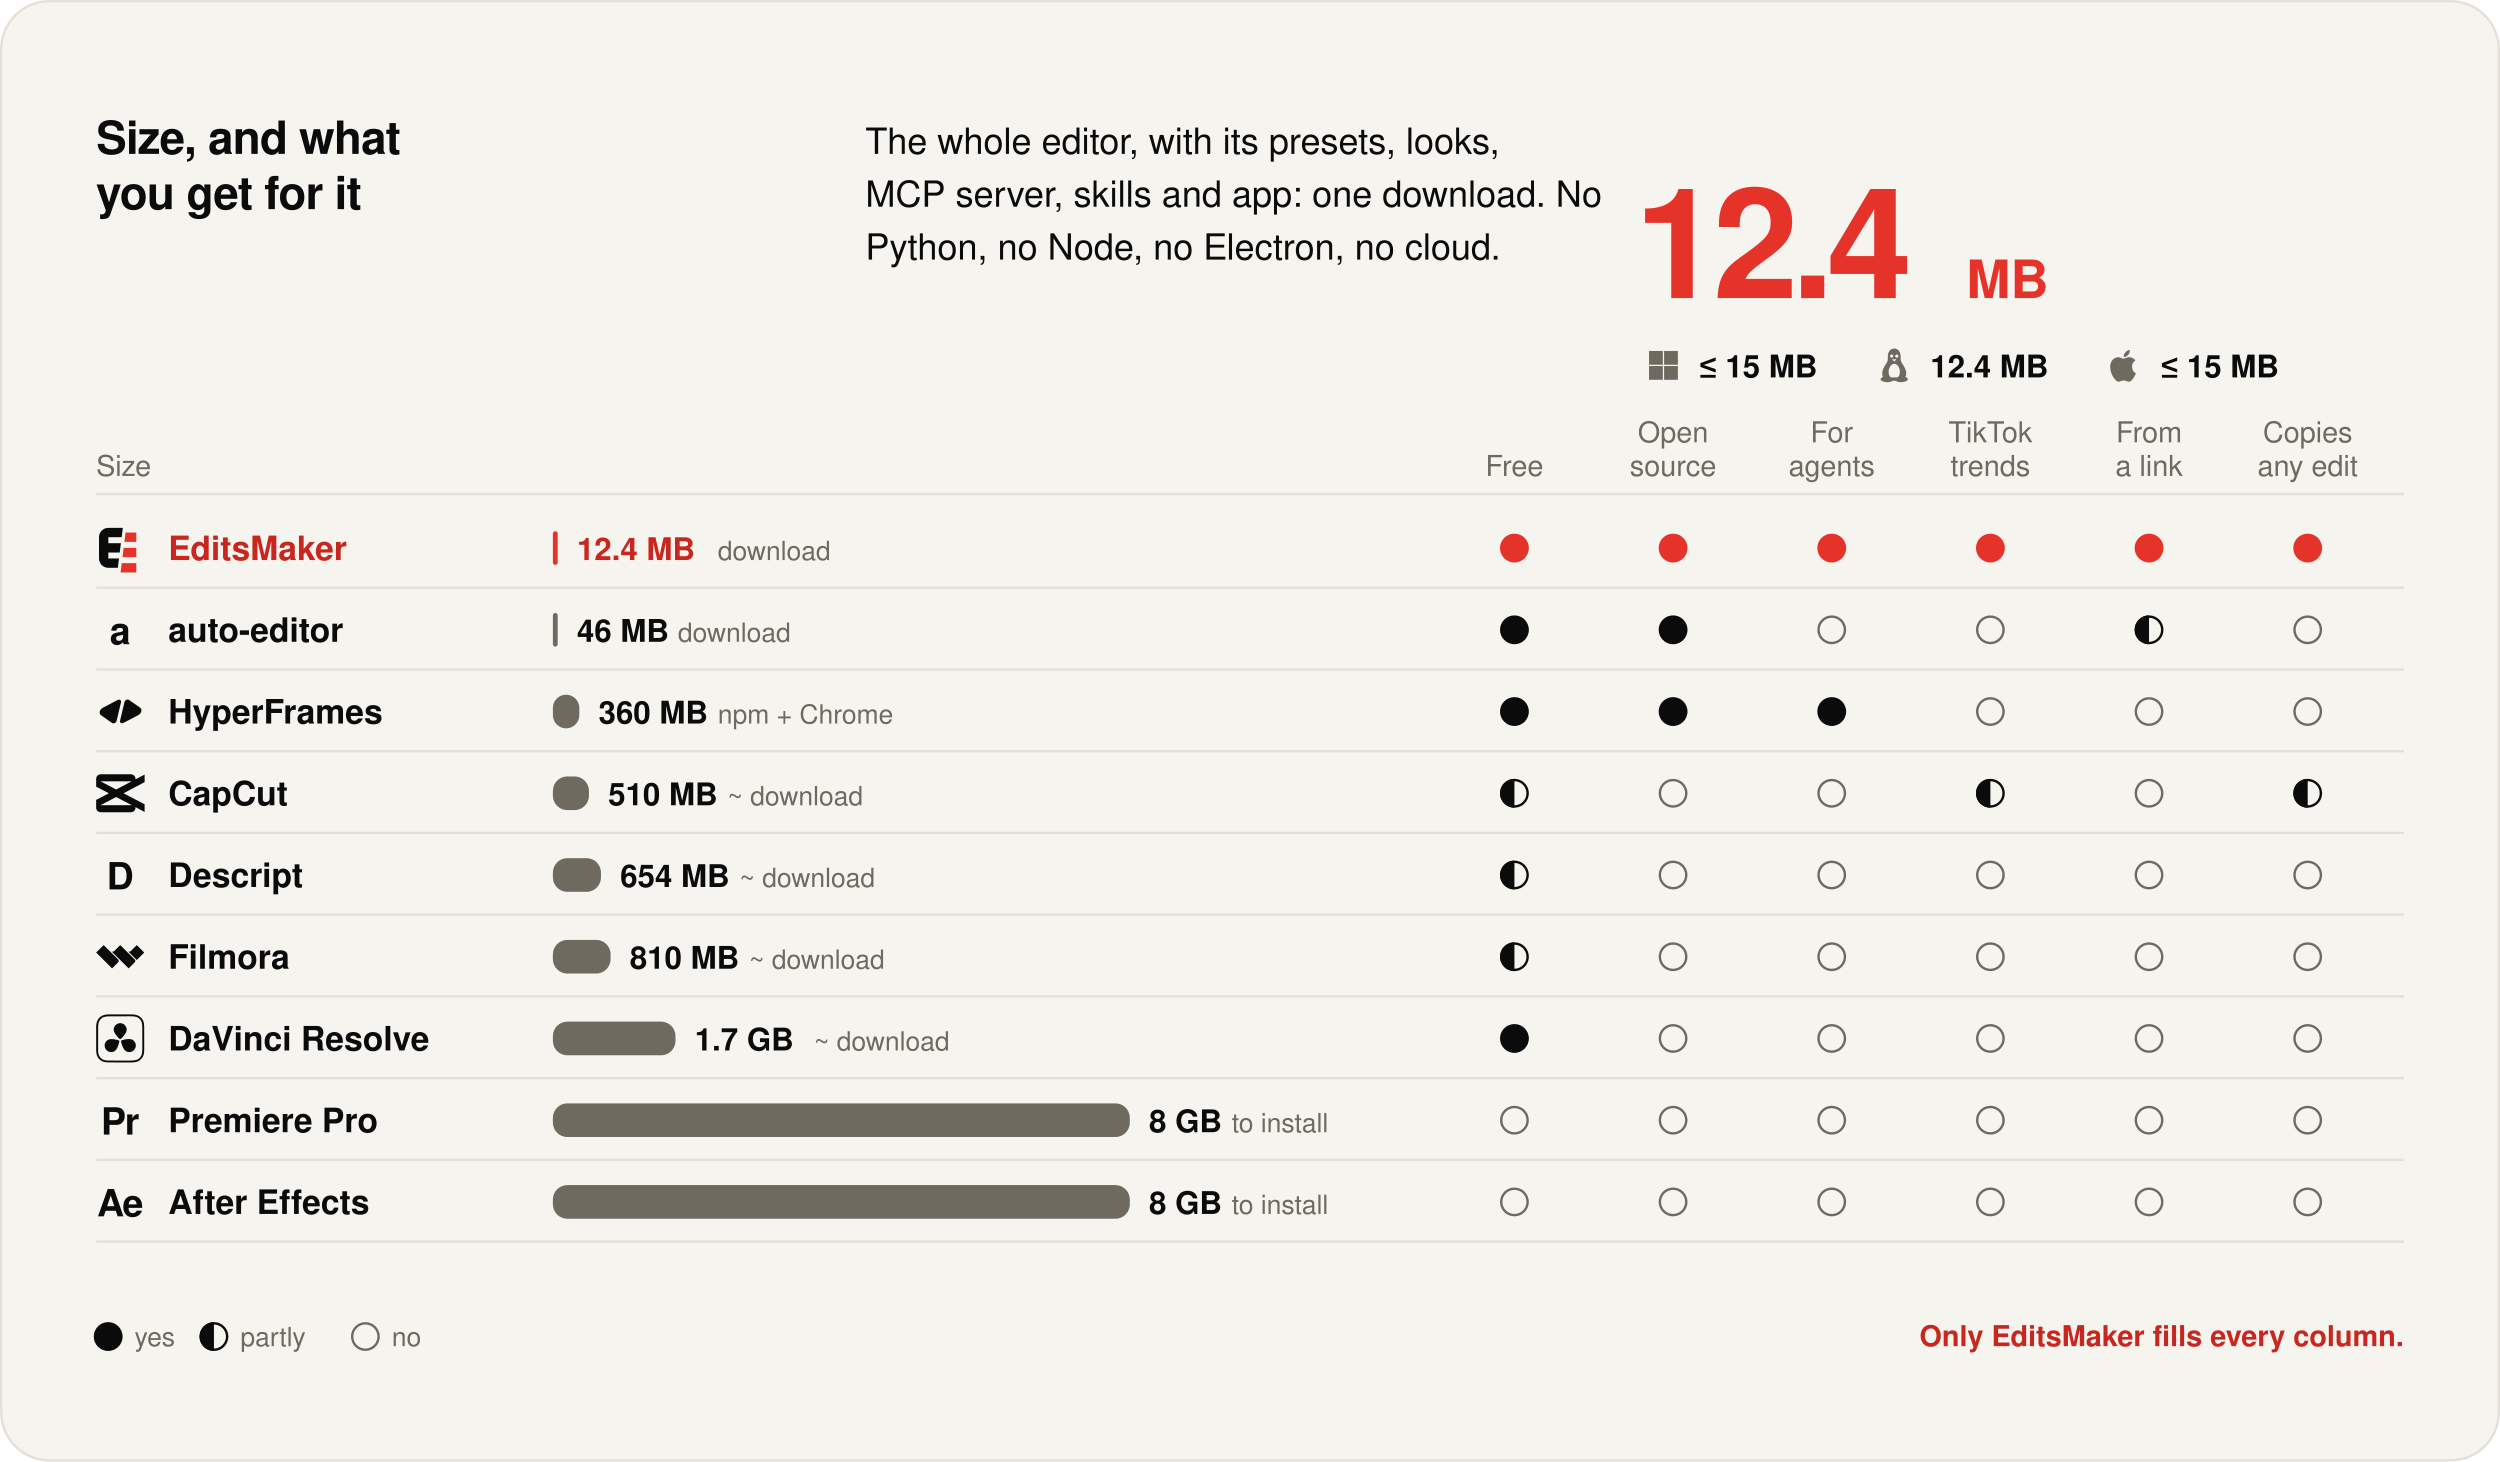
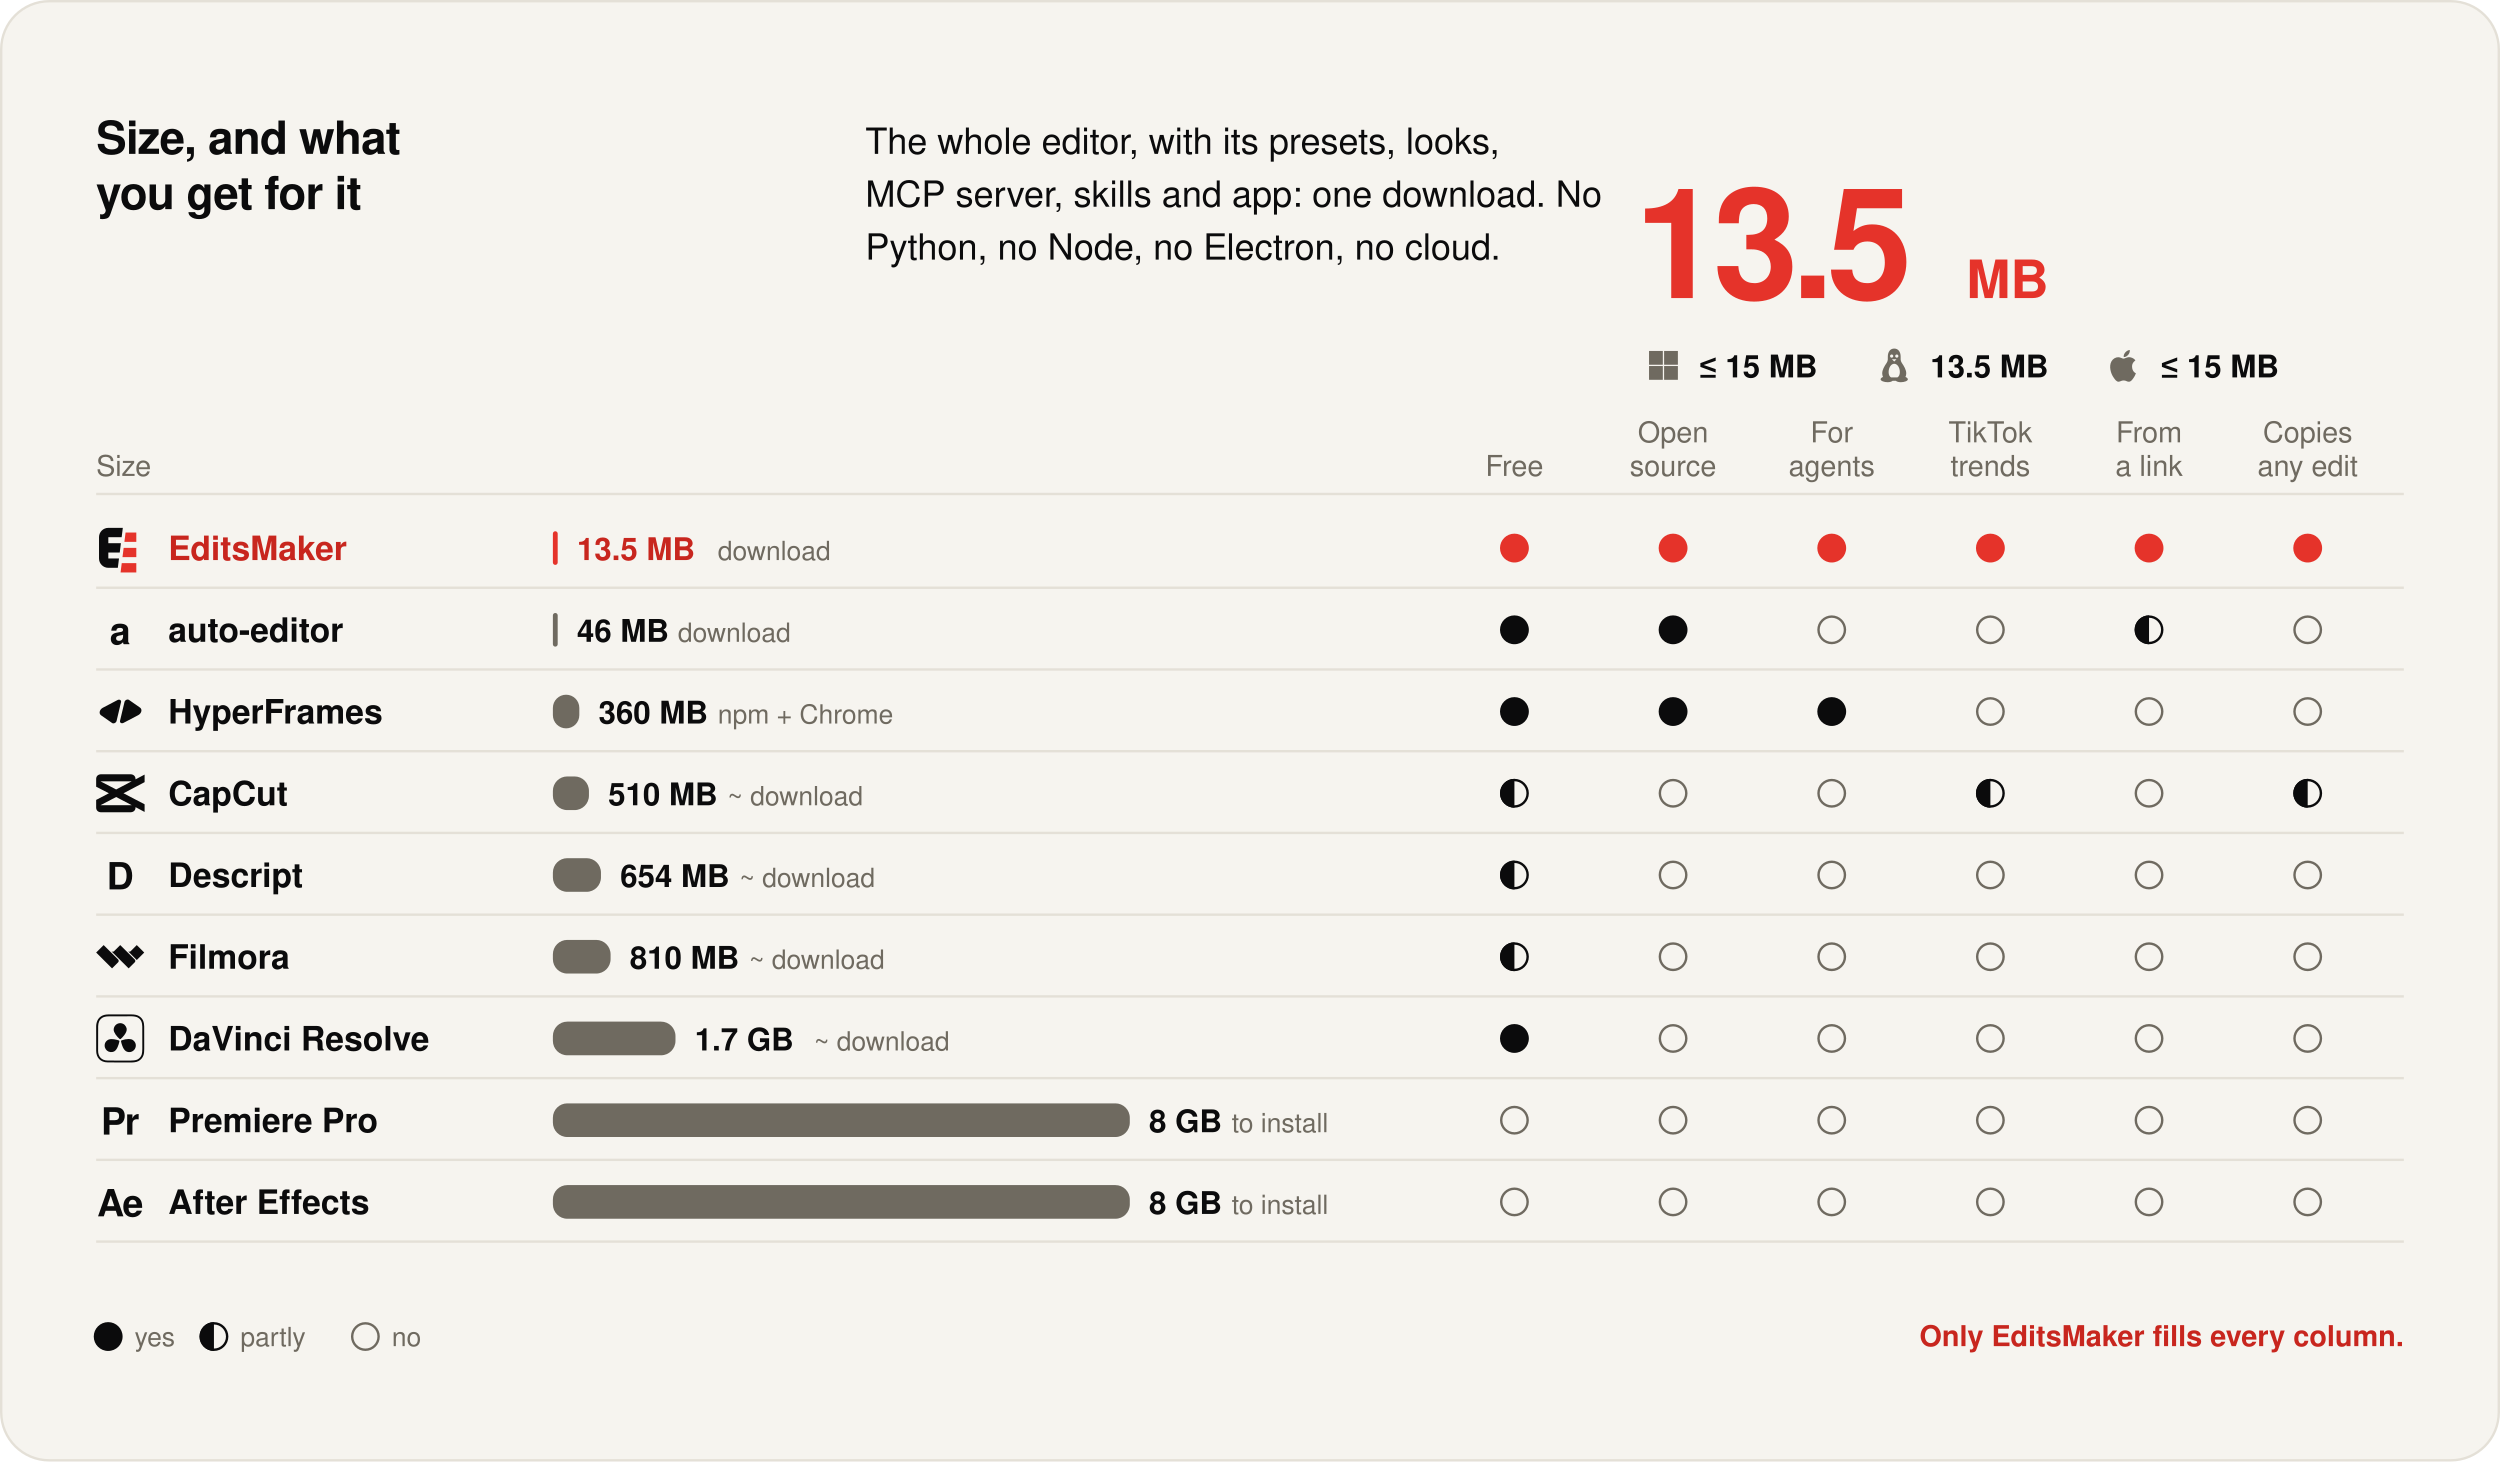
- <svg xmlns="http://www.w3.org/2000/svg" width="1040" height="608" viewBox="0 0 1040 608" role="img" aria-label="EditsMaker against other editors. Download: EditsMaker 12.4 MB with its desktop app (Linux 12.4, Windows and macOS under 15), auto-editor 46 MB, HyperFrames about 360 MB with its Chrome, CapCut about 510 MB, Descript about 654 MB, Filmora about 810 MB, DaVinci Resolve about 1.7 GB, Premiere Pro and After Effects 8 GB each to install.">
+ <svg xmlns="http://www.w3.org/2000/svg" width="1040" height="608" viewBox="0 0 1040 608" role="img" aria-label="EditsMaker against other editors. Download: EditsMaker 13.5 MB with its desktop app (Linux 13.5, Windows and macOS under 15), auto-editor 46 MB, HyperFrames about 360 MB with its Chrome, CapCut about 510 MB, Descript about 654 MB, Filmora about 810 MB, DaVinci Resolve about 1.7 GB, Premiere Pro and After Effects 8 GB each to install.">
  <rect x="0.5" y="0.5" width="1039" height="607" rx="20" fill="#F6F4EF" stroke="#E4E0D7" />
  <g transform="translate(40,40)">
    <text x="0" y="24" font-family="Helvetica Neue, Helvetica, Arial, Liberation Sans, sans-serif" font-weight="700" font-size="19" fill="#0B0B0C" text-anchor="start" letter-spacing="-0.3">Size, and what</text>
    <text x="0" y="47" font-family="Helvetica Neue, Helvetica, Arial, Liberation Sans, sans-serif" font-weight="700" font-size="19" fill="#0B0B0C" text-anchor="start" letter-spacing="-0.3">you get for it</text>
    <text x="320" y="24" font-family="Helvetica Neue, Helvetica, Arial, Liberation Sans, sans-serif" font-weight="300" font-size="15" fill="#0B0B0C" text-anchor="start" letter-spacing="0">The whole editor, with its presets, looks,</text>
    <text x="320" y="46" font-family="Helvetica Neue, Helvetica, Arial, Liberation Sans, sans-serif" font-weight="300" font-size="15" fill="#0B0B0C" text-anchor="start" letter-spacing="0">MCP server, skills and app: one download. No</text>
    <text x="320" y="68" font-family="Helvetica Neue, Helvetica, Arial, Liberation Sans, sans-serif" font-weight="300" font-size="15" fill="#0B0B0C" text-anchor="start" letter-spacing="0">Python, no Node, no Electron, no cloud.</text>
-     <text x="640" y="84" font-family="Helvetica Neue, Helvetica, Arial, Liberation Sans, sans-serif" font-weight="700" font-size="64" fill="#E5332A" text-anchor="start" letter-spacing="-3">12.4</text>
+     <text x="640" y="84" font-family="Helvetica Neue, Helvetica, Arial, Liberation Sans, sans-serif" font-weight="700" font-size="64" fill="#E5332A" text-anchor="start" letter-spacing="-3">13.5</text>
    <text x="778" y="84" font-family="Helvetica Neue, Helvetica, Arial, Liberation Sans, sans-serif" font-weight="700" font-size="22" fill="#E5332A" text-anchor="start" letter-spacing="0">MB</text>
    <path transform="translate(644,104) scale(0.6667)" d="M3 3h8.6v8.6H3zM12.4 3H21v8.6h-8.6zM3 12.4h8.6V21H3zM12.4 12.4H21V21h-8.6z" fill="#6F6A60" fill-rule="evenodd" />
    <text x="667" y="117" font-family="Helvetica Neue, Helvetica, Arial, Liberation Sans, sans-serif" font-weight="700" font-size="13" fill="#0B0B0C" text-anchor="start" letter-spacing="0">≤ 15 MB</text>
    <path transform="translate(740,104) scale(0.6667)" d="M12 1.5c-2.6 0-4 2.2-4 5 0 1.4.2 2.5-.7 3.9C5.8 12.6 4.5 14.8 4.5 17c0 .9.2 1.6.5 2.2-.9.4-1.5.9-1.5 1.5 0 1 2.2 1.8 4.4 1.8 1.4 0 2.6-.4 3.1-.9h2c.5.5 1.7.9 3.1.9 2.2 0 4.4-.8 4.4-1.8 0-.6-.6-1.1-1.5-1.5.3-.6.5-1.3.5-2.2 0-2.2-1.3-4.4-2.8-6.6-.9-1.4-.7-2.5-.7-3.9 0-2.8-1.4-5-4-5zM10.4 5.2a1 1 0 1 0 0 2 1 1 0 0 0 0-2zm3.2 0a1 1 0 1 0 0 2 1 1 0 0 0 0-2zM12 11c-2 0-3.5 2.4-3.5 5.2 0 1.7.6 2.8 1.5 3.3h4c.9-.5 1.5-1.6 1.5-3.3 0-2.8-1.5-5.2-3.5-5.2z M10.6 8.2h2.8L12 9.6z" fill="#6F6A60" fill-rule="evenodd" />
-     <text x="763" y="117" font-family="Helvetica Neue, Helvetica, Arial, Liberation Sans, sans-serif" font-weight="700" font-size="13" fill="#0B0B0C" text-anchor="start" letter-spacing="0">12.4 MB</text>
+     <text x="763" y="117" font-family="Helvetica Neue, Helvetica, Arial, Liberation Sans, sans-serif" font-weight="700" font-size="13" fill="#0B0B0C" text-anchor="start" letter-spacing="0">13.5 MB</text>
    <path transform="translate(836,104) scale(0.6667)" d="M16.4 12.6c0-2.4 2-3.6 2.1-3.7-1.2-1.7-3-1.9-3.6-2-1.5-.2-3 .9-3.8.9-.8 0-2-.9-3.3-.9-1.7 0-3.3 1-4.2 2.5-1.8 3.1-.5 7.7 1.3 10.2.8 1.2 1.8 2.6 3.1 2.6 1.2-.1 1.7-.8 3.2-.8s1.9.8 3.2.8c1.3 0 2.2-1.3 3-2.5 1-1.4 1.3-2.7 1.4-2.8-.1 0-2.4-.9-2.4-4.3zM14 5.4c.7-.8 1.1-1.9 1-3-1 0-2.1.7-2.8 1.5-.6.7-1.2 1.8-1 2.9 1.1.1 2.1-.6 2.8-1.4z" fill="#6F6A60" fill-rule="evenodd" />
    <text x="859" y="117" font-family="Helvetica Neue, Helvetica, Arial, Liberation Sans, sans-serif" font-weight="700" font-size="13" fill="#0B0B0C" text-anchor="start" letter-spacing="0">≤ 15 MB</text>
    <text x="0" y="158" font-family="Helvetica Neue, Helvetica, Arial, Liberation Sans, sans-serif" font-weight="400" font-size="12" fill="#6F6A60" text-anchor="start" letter-spacing="0">Size</text>
    <line x1="0" y1="165.5" x2="960" y2="165.5" stroke="#E4E0D7" stroke-width="1" />
    <text x="590" y="158" font-family="Helvetica Neue, Helvetica, Arial, Liberation Sans, sans-serif" font-weight="400" font-size="12" fill="#6F6A60" text-anchor="middle" letter-spacing="0">Free</text>
    <text x="656" y="158" font-family="Helvetica Neue, Helvetica, Arial, Liberation Sans, sans-serif" font-weight="400" font-size="12" fill="#6F6A60" text-anchor="middle" letter-spacing="0">source</text>
    <text x="656" y="144" font-family="Helvetica Neue, Helvetica, Arial, Liberation Sans, sans-serif" font-weight="400" font-size="12" fill="#6F6A60" text-anchor="middle" letter-spacing="0">Open</text>
    <text x="722" y="158" font-family="Helvetica Neue, Helvetica, Arial, Liberation Sans, sans-serif" font-weight="400" font-size="12" fill="#6F6A60" text-anchor="middle" letter-spacing="0">agents</text>
    <text x="722" y="144" font-family="Helvetica Neue, Helvetica, Arial, Liberation Sans, sans-serif" font-weight="400" font-size="12" fill="#6F6A60" text-anchor="middle" letter-spacing="0">For</text>
    <text x="788" y="158" font-family="Helvetica Neue, Helvetica, Arial, Liberation Sans, sans-serif" font-weight="400" font-size="12" fill="#6F6A60" text-anchor="middle" letter-spacing="0">trends</text>
    <text x="788" y="144" font-family="Helvetica Neue, Helvetica, Arial, Liberation Sans, sans-serif" font-weight="400" font-size="12" fill="#6F6A60" text-anchor="middle" letter-spacing="0">TikTok</text>
    <text x="854" y="158" font-family="Helvetica Neue, Helvetica, Arial, Liberation Sans, sans-serif" font-weight="400" font-size="12" fill="#6F6A60" text-anchor="middle" letter-spacing="0">a link</text>
    <text x="854" y="144" font-family="Helvetica Neue, Helvetica, Arial, Liberation Sans, sans-serif" font-weight="400" font-size="12" fill="#6F6A60" text-anchor="middle" letter-spacing="0">From</text>
    <text x="920" y="158" font-family="Helvetica Neue, Helvetica, Arial, Liberation Sans, sans-serif" font-weight="400" font-size="12" fill="#6F6A60" text-anchor="middle" letter-spacing="0">any edit</text>
    <text x="920" y="144" font-family="Helvetica Neue, Helvetica, Arial, Liberation Sans, sans-serif" font-weight="400" font-size="12" fill="#6F6A60" text-anchor="middle" letter-spacing="0">Copies</text>
    <g transform="translate(-3.8,174.6) scale(0.2770833)">
      <defs>
        <clipPath id="lm0178">
          <polygon points="0,0 56,0 44,96 0,96" />
        </clipPath>
        <clipPath id="rm0178">
          <polygon points="61,0 96,0 96,96 49,96" />
        </clipPath>
      </defs>
      <g clip-path="url(#lm0178)">
        <path d="M32,18 H74 V32 H32 V41 H74 V55 H32 V64 H74 V78 H32 A14,14 0 0 1 18,64 V32 A14,14 0 0 1 32,18 Z" fill="#0B0B0C" />
      </g>
      <g clip-path="url(#rm0178)">
        <path d="M32,18 H74 V32 H32 V41 H74 V55 H32 V64 H74 V78 H32 A14,14 0 0 1 18,64 V32 A14,14 0 0 1 32,18 Z" fill="#E5332A" transform="translate(0,7)" />
      </g>
    </g>
    <text x="30" y="193" font-family="Helvetica Neue, Helvetica, Arial, Liberation Sans, sans-serif" font-weight="700" font-size="14" fill="#C8261E" text-anchor="start" letter-spacing="0">EditsMaker</text>
    <rect x="190" y="181" width="2" height="14" rx="1" fill="#E5332A" />
-     <text x="200" y="193" font-family="Helvetica Neue, Helvetica, Arial, Liberation Sans, sans-serif" font-weight="700" font-size="13" fill="#C8261E" text-anchor="start" letter-spacing="0">12.4 MB</text>
+     <text x="200" y="193" font-family="Helvetica Neue, Helvetica, Arial, Liberation Sans, sans-serif" font-weight="700" font-size="13" fill="#C8261E" text-anchor="start" letter-spacing="0">13.5 MB</text>
    <text x="258.6" y="193" font-family="Helvetica Neue, Helvetica, Arial, Liberation Sans, sans-serif" font-weight="400" font-size="11" fill="#6F6A60" text-anchor="start" letter-spacing="0">download</text>
    <circle cx="590" cy="188" r="6" fill="#E5332A" />
    <circle cx="656" cy="188" r="6" fill="#E5332A" />
    <circle cx="722" cy="188" r="6" fill="#E5332A" />
    <circle cx="788" cy="188" r="6" fill="#E5332A" />
    <circle cx="854" cy="188" r="6" fill="#E5332A" />
    <circle cx="920" cy="188" r="6" fill="#E5332A" />
    <line x1="0" y1="204.5" x2="960" y2="204.5" stroke="#E4E0D7" stroke-width="1" />
    <text x="10.0" y="228.0" font-family="Helvetica Neue, Helvetica, Arial, Liberation Sans, sans-serif" font-weight="700" font-size="15.6" fill="#0B0B0C" text-anchor="middle" letter-spacing="-0.5">a</text>
    <text x="30" y="227" font-family="Helvetica Neue, Helvetica, Arial, Liberation Sans, sans-serif" font-weight="700" font-size="14" fill="#0B0B0C" text-anchor="start" letter-spacing="0">auto-editor</text>
    <rect x="190" y="215" width="2" height="14" rx="1" fill="#6F6A60" />
    <text x="200" y="227" font-family="Helvetica Neue, Helvetica, Arial, Liberation Sans, sans-serif" font-weight="700" font-size="13" fill="#0B0B0C" text-anchor="start" letter-spacing="0">46 MB</text>
    <text x="242.0" y="227" font-family="Helvetica Neue, Helvetica, Arial, Liberation Sans, sans-serif" font-weight="400" font-size="11" fill="#6F6A60" text-anchor="start" letter-spacing="0">download</text>
    <circle cx="590" cy="222" r="6" fill="#0B0B0C" />
    <circle cx="656" cy="222" r="6" fill="#0B0B0C" />
    <circle cx="722" cy="222" r="5.5" fill="none" stroke="#6F6A60" />
    <circle cx="788" cy="222" r="5.5" fill="none" stroke="#6F6A60" />
    <circle cx="854" cy="222" r="5.5" fill="none" stroke="#0B0B0C" />
    <path d="M854,216 A6,6 0 0 0 854,228 Z" fill="#0B0B0C" />
    <circle cx="920" cy="222" r="5.5" fill="none" stroke="#6F6A60" />
    <line x1="0" y1="238.5" x2="960" y2="238.5" stroke="#E4E0D7" stroke-width="1" />
    <path transform="translate(0,246) scale(0.2)" d="M10.185 57.802L33.114 73.831C36.22 75.998 41.517 73.543 42.482 69.498L51.761 30.427C52.725 26.382 48.58 23.928 44.46 26.094L13.917 42.123C6.967 45.768 4.976 54.158 10.185 57.802Z M87.513 57.514L56.97 73.543C52.837 75.71 48.705 73.255 49.669 69.21L58.948 30.139C59.913 26.094 65.21 23.64 68.315 25.806L91.245 41.835C96.467 45.48 94.463 53.87 87.513 57.514Z" fill="#0B0B0C" fill-rule="evenodd" />
    <text x="30" y="261" font-family="Helvetica Neue, Helvetica, Arial, Liberation Sans, sans-serif" font-weight="700" font-size="14" fill="#0B0B0C" text-anchor="start" letter-spacing="0">HyperFrames</text>
    <rect x="190" y="249" width="11" height="14" rx="5.5" fill="#6F6A60" />
    <text x="209" y="261" font-family="Helvetica Neue, Helvetica, Arial, Liberation Sans, sans-serif" font-weight="700" font-size="13" fill="#0B0B0C" text-anchor="start" letter-spacing="0">360 MB</text>
    <text x="258.6" y="261" font-family="Helvetica Neue, Helvetica, Arial, Liberation Sans, sans-serif" font-weight="400" font-size="11" fill="#6F6A60" text-anchor="start" letter-spacing="0">npm + Chrome</text>
    <circle cx="590" cy="256" r="6" fill="#0B0B0C" />
    <circle cx="656" cy="256" r="6" fill="#0B0B0C" />
    <circle cx="722" cy="256" r="6" fill="#0B0B0C" />
    <circle cx="788" cy="256" r="5.5" fill="none" stroke="#6F6A60" />
    <circle cx="854" cy="256" r="5.5" fill="none" stroke="#6F6A60" />
    <circle cx="920" cy="256" r="5.5" fill="none" stroke="#6F6A60" />
    <line x1="0" y1="272.5" x2="960" y2="272.5" stroke="#E4E0D7" stroke-width="1" />
    <path transform="translate(0,280) scale(0.8333)" d="M24.189 6.442V2.671l-4.535 2.383V4.91c.002-1.505-1.078-2.411-2.638-2.411H2.64C.993 2.5 0 3.407 0 4.91V8.72L6.354 12 0 15.316v3.8C0 20.595 1 21.5 2.64 21.5h14.373c1.56 0 2.639-.907 2.639-2.382v-.197l4.536 2.409v-3.828L13.64 12 24.19 6.443zM9.982 13.873l7.797 4.083H2.157l7.825-4.083zm7.741-7.828l-7.742 4.057-7.825-4.057h15.567z" fill="#0B0B0C" fill-rule="evenodd" />
    <text x="30" y="295" font-family="Helvetica Neue, Helvetica, Arial, Liberation Sans, sans-serif" font-weight="700" font-size="14" fill="#0B0B0C" text-anchor="start" letter-spacing="0">CapCut</text>
    <rect x="190" y="283" width="15" height="14" rx="6" fill="#6F6A60" />
    <text x="213" y="295" font-family="Helvetica Neue, Helvetica, Arial, Liberation Sans, sans-serif" font-weight="700" font-size="13" fill="#0B0B0C" text-anchor="start" letter-spacing="0">510 MB</text>
    <text x="262.6" y="295" font-family="Helvetica Neue, Helvetica, Arial, Liberation Sans, sans-serif" font-weight="400" font-size="11" fill="#6F6A60" text-anchor="start" letter-spacing="0">~ download</text>
    <circle cx="590" cy="290" r="5.5" fill="none" stroke="#0B0B0C" />
    <path d="M590,284 A6,6 0 0 0 590,296 Z" fill="#0B0B0C" />
    <circle cx="656" cy="290" r="5.5" fill="none" stroke="#6F6A60" />
    <circle cx="722" cy="290" r="5.5" fill="none" stroke="#6F6A60" />
    <circle cx="788" cy="290" r="5.5" fill="none" stroke="#0B0B0C" />
    <path d="M788,284 A6,6 0 0 0 788,296 Z" fill="#0B0B0C" />
    <circle cx="854" cy="290" r="5.5" fill="none" stroke="#6F6A60" />
    <circle cx="920" cy="290" r="5.5" fill="none" stroke="#0B0B0C" />
    <path d="M920,284 A6,6 0 0 0 920,296 Z" fill="#0B0B0C" />
    <line x1="0" y1="306.5" x2="960" y2="306.5" stroke="#E4E0D7" stroke-width="1" />
    <text x="10.0" y="330.0" font-family="Helvetica Neue, Helvetica, Arial, Liberation Sans, sans-serif" font-weight="700" font-size="15.6" fill="#0B0B0C" text-anchor="middle" letter-spacing="-0.5">D</text>
    <text x="30" y="329" font-family="Helvetica Neue, Helvetica, Arial, Liberation Sans, sans-serif" font-weight="700" font-size="14" fill="#0B0B0C" text-anchor="start" letter-spacing="0">Descript</text>
    <rect x="190" y="317" width="20" height="14" rx="6" fill="#6F6A60" />
    <text x="218" y="329" font-family="Helvetica Neue, Helvetica, Arial, Liberation Sans, sans-serif" font-weight="700" font-size="13" fill="#0B0B0C" text-anchor="start" letter-spacing="0">654 MB</text>
    <text x="267.6" y="329" font-family="Helvetica Neue, Helvetica, Arial, Liberation Sans, sans-serif" font-weight="400" font-size="11" fill="#6F6A60" text-anchor="start" letter-spacing="0">~ download</text>
    <circle cx="590" cy="324" r="5.5" fill="none" stroke="#0B0B0C" />
    <path d="M590,318 A6,6 0 0 0 590,330 Z" fill="#0B0B0C" />
    <circle cx="656" cy="324" r="5.5" fill="none" stroke="#6F6A60" />
    <circle cx="722" cy="324" r="5.5" fill="none" stroke="#6F6A60" />
    <circle cx="788" cy="324" r="5.5" fill="none" stroke="#6F6A60" />
    <circle cx="854" cy="324" r="5.5" fill="none" stroke="#6F6A60" />
    <circle cx="920" cy="324" r="5.5" fill="none" stroke="#6F6A60" />
    <line x1="0" y1="340.5" x2="960" y2="340.5" stroke="#E4E0D7" stroke-width="1" />
    <path transform="translate(0,348) scale(0.8333)" d="M16.216 17.814 7.704 9.368l.02-.02c.391.239.91.19 1.249-.147l3.041-3.016 7.241 7.184c.397.394.402 1.029.005 1.426l-3.044 3.019Zm-5.253-3.017-3.03 3.017L0 9.915l3.746-3.73 7.217 7.187a1.005 1.005 0 0 1 0 1.425ZM24 9.913l-3.725 3.727L16 9.367l.02-.021c.388.239.903.19 1.239-.146l3.014-3.015L24 9.913Z" fill="#0B0B0C" fill-rule="evenodd" />
    <text x="30" y="363" font-family="Helvetica Neue, Helvetica, Arial, Liberation Sans, sans-serif" font-weight="700" font-size="14" fill="#0B0B0C" text-anchor="start" letter-spacing="0">Filmora</text>
    <rect x="190" y="351" width="24" height="14" rx="6" fill="#6F6A60" />
    <text x="222" y="363" font-family="Helvetica Neue, Helvetica, Arial, Liberation Sans, sans-serif" font-weight="700" font-size="13" fill="#0B0B0C" text-anchor="start" letter-spacing="0">810 MB</text>
    <text x="271.6" y="363" font-family="Helvetica Neue, Helvetica, Arial, Liberation Sans, sans-serif" font-weight="400" font-size="11" fill="#6F6A60" text-anchor="start" letter-spacing="0">~ download</text>
    <circle cx="590" cy="358" r="5.5" fill="none" stroke="#0B0B0C" />
    <path d="M590,352 A6,6 0 0 0 590,364 Z" fill="#0B0B0C" />
    <circle cx="656" cy="358" r="5.5" fill="none" stroke="#6F6A60" />
    <circle cx="722" cy="358" r="5.5" fill="none" stroke="#6F6A60" />
    <circle cx="788" cy="358" r="5.5" fill="none" stroke="#6F6A60" />
    <circle cx="854" cy="358" r="5.5" fill="none" stroke="#6F6A60" />
    <circle cx="920" cy="358" r="5.5" fill="none" stroke="#6F6A60" />
    <line x1="0" y1="374.5" x2="960" y2="374.5" stroke="#E4E0D7" stroke-width="1" />
    <path transform="translate(0,382) scale(0.8333)" d="M17.621 0 5.977.004c-1.37 0-2.756.345-3.762 1.11a4.925 4.925 0 0 0-1.61 2.003C.233 3.93 0 5.02 0 5.951l.012 12.2c.002 1.604.479 3.057 1.461 4.112.984 1.056 2.462 1.683 4.331 1.691L16.856 24c1.26.005 3.095-.036 4.303-.714 1.075-.605 2.025-1.556 2.497-2.984.278-.84.345-2.084.344-3.147l-.021-11.13c-.002-.888-.15-2.023-.547-2.934-.425-.976-1.181-1.815-2.322-2.425C20.353.26 19.123 0 17.622 0zm0 .93c1.378 0 2.538.295 3.04.565.977.523 1.544 1.166 1.889 1.96.315.721.47 1.793.473 2.572l.018 11.13c.002 1.013-.097 2.257-.298 2.86-.396 1.202-1.146 1.946-2.063 2.462-.814.457-2.612.593-3.82.588l-11.05-.044c-1.657-.007-2.832-.534-3.626-1.386-.792-.851-1.212-2.06-1.212-3.485L.999 5.95c0-.829.196-1.827.474-2.437.345-.757.75-1.207 1.365-1.674C3.585 1.27 4.868.97 6.08.97zm-5.66 3.423c-1.976.089-3.204 1.658-3.214 3.29.019 1.443 1.635 3.481 2.884 4.53.12.099.154.109.33.18.062.025.198-.047.327-.135.36-.245.993-.947 1.648-1.738a7.67 7.67 0 0 0 1.031-1.683c.409-.89.261-1.599.235-1.888a3.983 3.983 0 0 0-.99-1.692 3.36 3.36 0 0 0-2.251-.864zm4.172 7.922a10.185 10.185 0 0 0-3.244.61c-.15.058-.26.1-.374.17-.057.036-.11.135-.105.292.017.433.29 1.278.624 2.27.384 1.135 1.066 2.27 1.844 2.74a3.23 3.23 0 0 0 2.53.342c.832-.243 1.595-.868 1.962-1.546.986-1.818.19-3.548-1.121-4.417-.447-.296-1.133-.445-1.89-.46-.074 0-.15-.002-.226-.001zm-8.432.038a6.201 6.201 0 0 0-.752.047c-.596.078-.932.273-1.29.51a3.177 3.177 0 0 0-1.365 1.979c-.075.552-.086 1.053.033 1.507.433 1.389 1.326 2.222 2.847 2.452.636.028 1.37-.063 1.99-.45 1.269-.782 2.08-3.17 2.412-4.742.053-.176.035-.357-.013-.42-.005-.067-.044-.113-.19-.183-.398-.192-1.32-.417-2.375-.6a7.68 7.68 0 0 0-1.297-.1z" fill="#0B0B0C" fill-rule="evenodd" />
    <text x="30" y="397" font-family="Helvetica Neue, Helvetica, Arial, Liberation Sans, sans-serif" font-weight="700" font-size="14" fill="#0B0B0C" text-anchor="start" letter-spacing="0">DaVinci Resolve</text>
    <rect x="190" y="385" width="51" height="14" rx="6" fill="#6F6A60" />
    <text x="249" y="397" font-family="Helvetica Neue, Helvetica, Arial, Liberation Sans, sans-serif" font-weight="700" font-size="13" fill="#0B0B0C" text-anchor="start" letter-spacing="0">1.7 GB</text>
    <text x="298.6" y="397" font-family="Helvetica Neue, Helvetica, Arial, Liberation Sans, sans-serif" font-weight="400" font-size="11" fill="#6F6A60" text-anchor="start" letter-spacing="0">~ download</text>
    <circle cx="590" cy="392" r="6" fill="#0B0B0C" />
    <circle cx="656" cy="392" r="5.5" fill="none" stroke="#6F6A60" />
    <circle cx="722" cy="392" r="5.5" fill="none" stroke="#6F6A60" />
    <circle cx="788" cy="392" r="5.5" fill="none" stroke="#6F6A60" />
    <circle cx="854" cy="392" r="5.5" fill="none" stroke="#6F6A60" />
    <circle cx="920" cy="392" r="5.5" fill="none" stroke="#6F6A60" />
    <line x1="0" y1="408.5" x2="960" y2="408.5" stroke="#E4E0D7" stroke-width="1" />
    <text x="10.0" y="432.0" font-family="Helvetica Neue, Helvetica, Arial, Liberation Sans, sans-serif" font-weight="700" font-size="15.6" fill="#0B0B0C" text-anchor="middle" letter-spacing="-0.5">Pr</text>
    <text x="30" y="431" font-family="Helvetica Neue, Helvetica, Arial, Liberation Sans, sans-serif" font-weight="700" font-size="14" fill="#0B0B0C" text-anchor="start" letter-spacing="0">Premiere Pro</text>
    <rect x="190" y="419" width="240" height="14" rx="6" fill="#6F6A60" />
    <text x="438" y="431" font-family="Helvetica Neue, Helvetica, Arial, Liberation Sans, sans-serif" font-weight="700" font-size="13" fill="#0B0B0C" text-anchor="start" letter-spacing="0">8 GB</text>
    <text x="472.4" y="431" font-family="Helvetica Neue, Helvetica, Arial, Liberation Sans, sans-serif" font-weight="400" font-size="11" fill="#6F6A60" text-anchor="start" letter-spacing="0">to install</text>
    <circle cx="590" cy="426" r="5.5" fill="none" stroke="#6F6A60" />
    <circle cx="656" cy="426" r="5.5" fill="none" stroke="#6F6A60" />
    <circle cx="722" cy="426" r="5.5" fill="none" stroke="#6F6A60" />
    <circle cx="788" cy="426" r="5.5" fill="none" stroke="#6F6A60" />
    <circle cx="854" cy="426" r="5.5" fill="none" stroke="#6F6A60" />
    <circle cx="920" cy="426" r="5.5" fill="none" stroke="#6F6A60" />
    <line x1="0" y1="442.5" x2="960" y2="442.5" stroke="#E4E0D7" stroke-width="1" />
    <text x="10.0" y="466.0" font-family="Helvetica Neue, Helvetica, Arial, Liberation Sans, sans-serif" font-weight="700" font-size="15.6" fill="#0B0B0C" text-anchor="middle" letter-spacing="-0.5">Ae</text>
    <text x="30" y="465" font-family="Helvetica Neue, Helvetica, Arial, Liberation Sans, sans-serif" font-weight="700" font-size="14" fill="#0B0B0C" text-anchor="start" letter-spacing="0">After Effects</text>
    <rect x="190" y="453" width="240" height="14" rx="6" fill="#6F6A60" />
    <text x="438" y="465" font-family="Helvetica Neue, Helvetica, Arial, Liberation Sans, sans-serif" font-weight="700" font-size="13" fill="#0B0B0C" text-anchor="start" letter-spacing="0">8 GB</text>
    <text x="472.4" y="465" font-family="Helvetica Neue, Helvetica, Arial, Liberation Sans, sans-serif" font-weight="400" font-size="11" fill="#6F6A60" text-anchor="start" letter-spacing="0">to install</text>
    <circle cx="590" cy="460" r="5.5" fill="none" stroke="#6F6A60" />
    <circle cx="656" cy="460" r="5.5" fill="none" stroke="#6F6A60" />
    <circle cx="722" cy="460" r="5.5" fill="none" stroke="#6F6A60" />
    <circle cx="788" cy="460" r="5.5" fill="none" stroke="#6F6A60" />
    <circle cx="854" cy="460" r="5.5" fill="none" stroke="#6F6A60" />
    <circle cx="920" cy="460" r="5.5" fill="none" stroke="#6F6A60" />
    <line x1="0" y1="476.5" x2="960" y2="476.5" stroke="#E4E0D7" stroke-width="1" />
    <circle cx="5" cy="516" r="6" fill="#0B0B0C" />
    <text x="16" y="520" font-family="Helvetica Neue, Helvetica, Arial, Liberation Sans, sans-serif" font-weight="400" font-size="11" fill="#6F6A60" text-anchor="start" letter-spacing="0">yes</text>
    <circle cx="49" cy="516" r="5.5" fill="none" stroke="#0B0B0C" />
    <path d="M49,510 A6,6 0 0 0 49,522 Z" fill="#0B0B0C" />
    <text x="60" y="520" font-family="Helvetica Neue, Helvetica, Arial, Liberation Sans, sans-serif" font-weight="400" font-size="11" fill="#6F6A60" text-anchor="start" letter-spacing="0">partly</text>
    <circle cx="112" cy="516" r="5.5" fill="none" stroke="#6F6A60" />
    <text x="123" y="520" font-family="Helvetica Neue, Helvetica, Arial, Liberation Sans, sans-serif" font-weight="400" font-size="11" fill="#6F6A60" text-anchor="start" letter-spacing="0">no</text>
    <text x="960" y="520" font-family="Helvetica Neue, Helvetica, Arial, Liberation Sans, sans-serif" font-weight="700" font-size="12" fill="#C8261E" text-anchor="end" letter-spacing="0">Only EditsMaker fills every column.</text>
  </g>
</svg>
